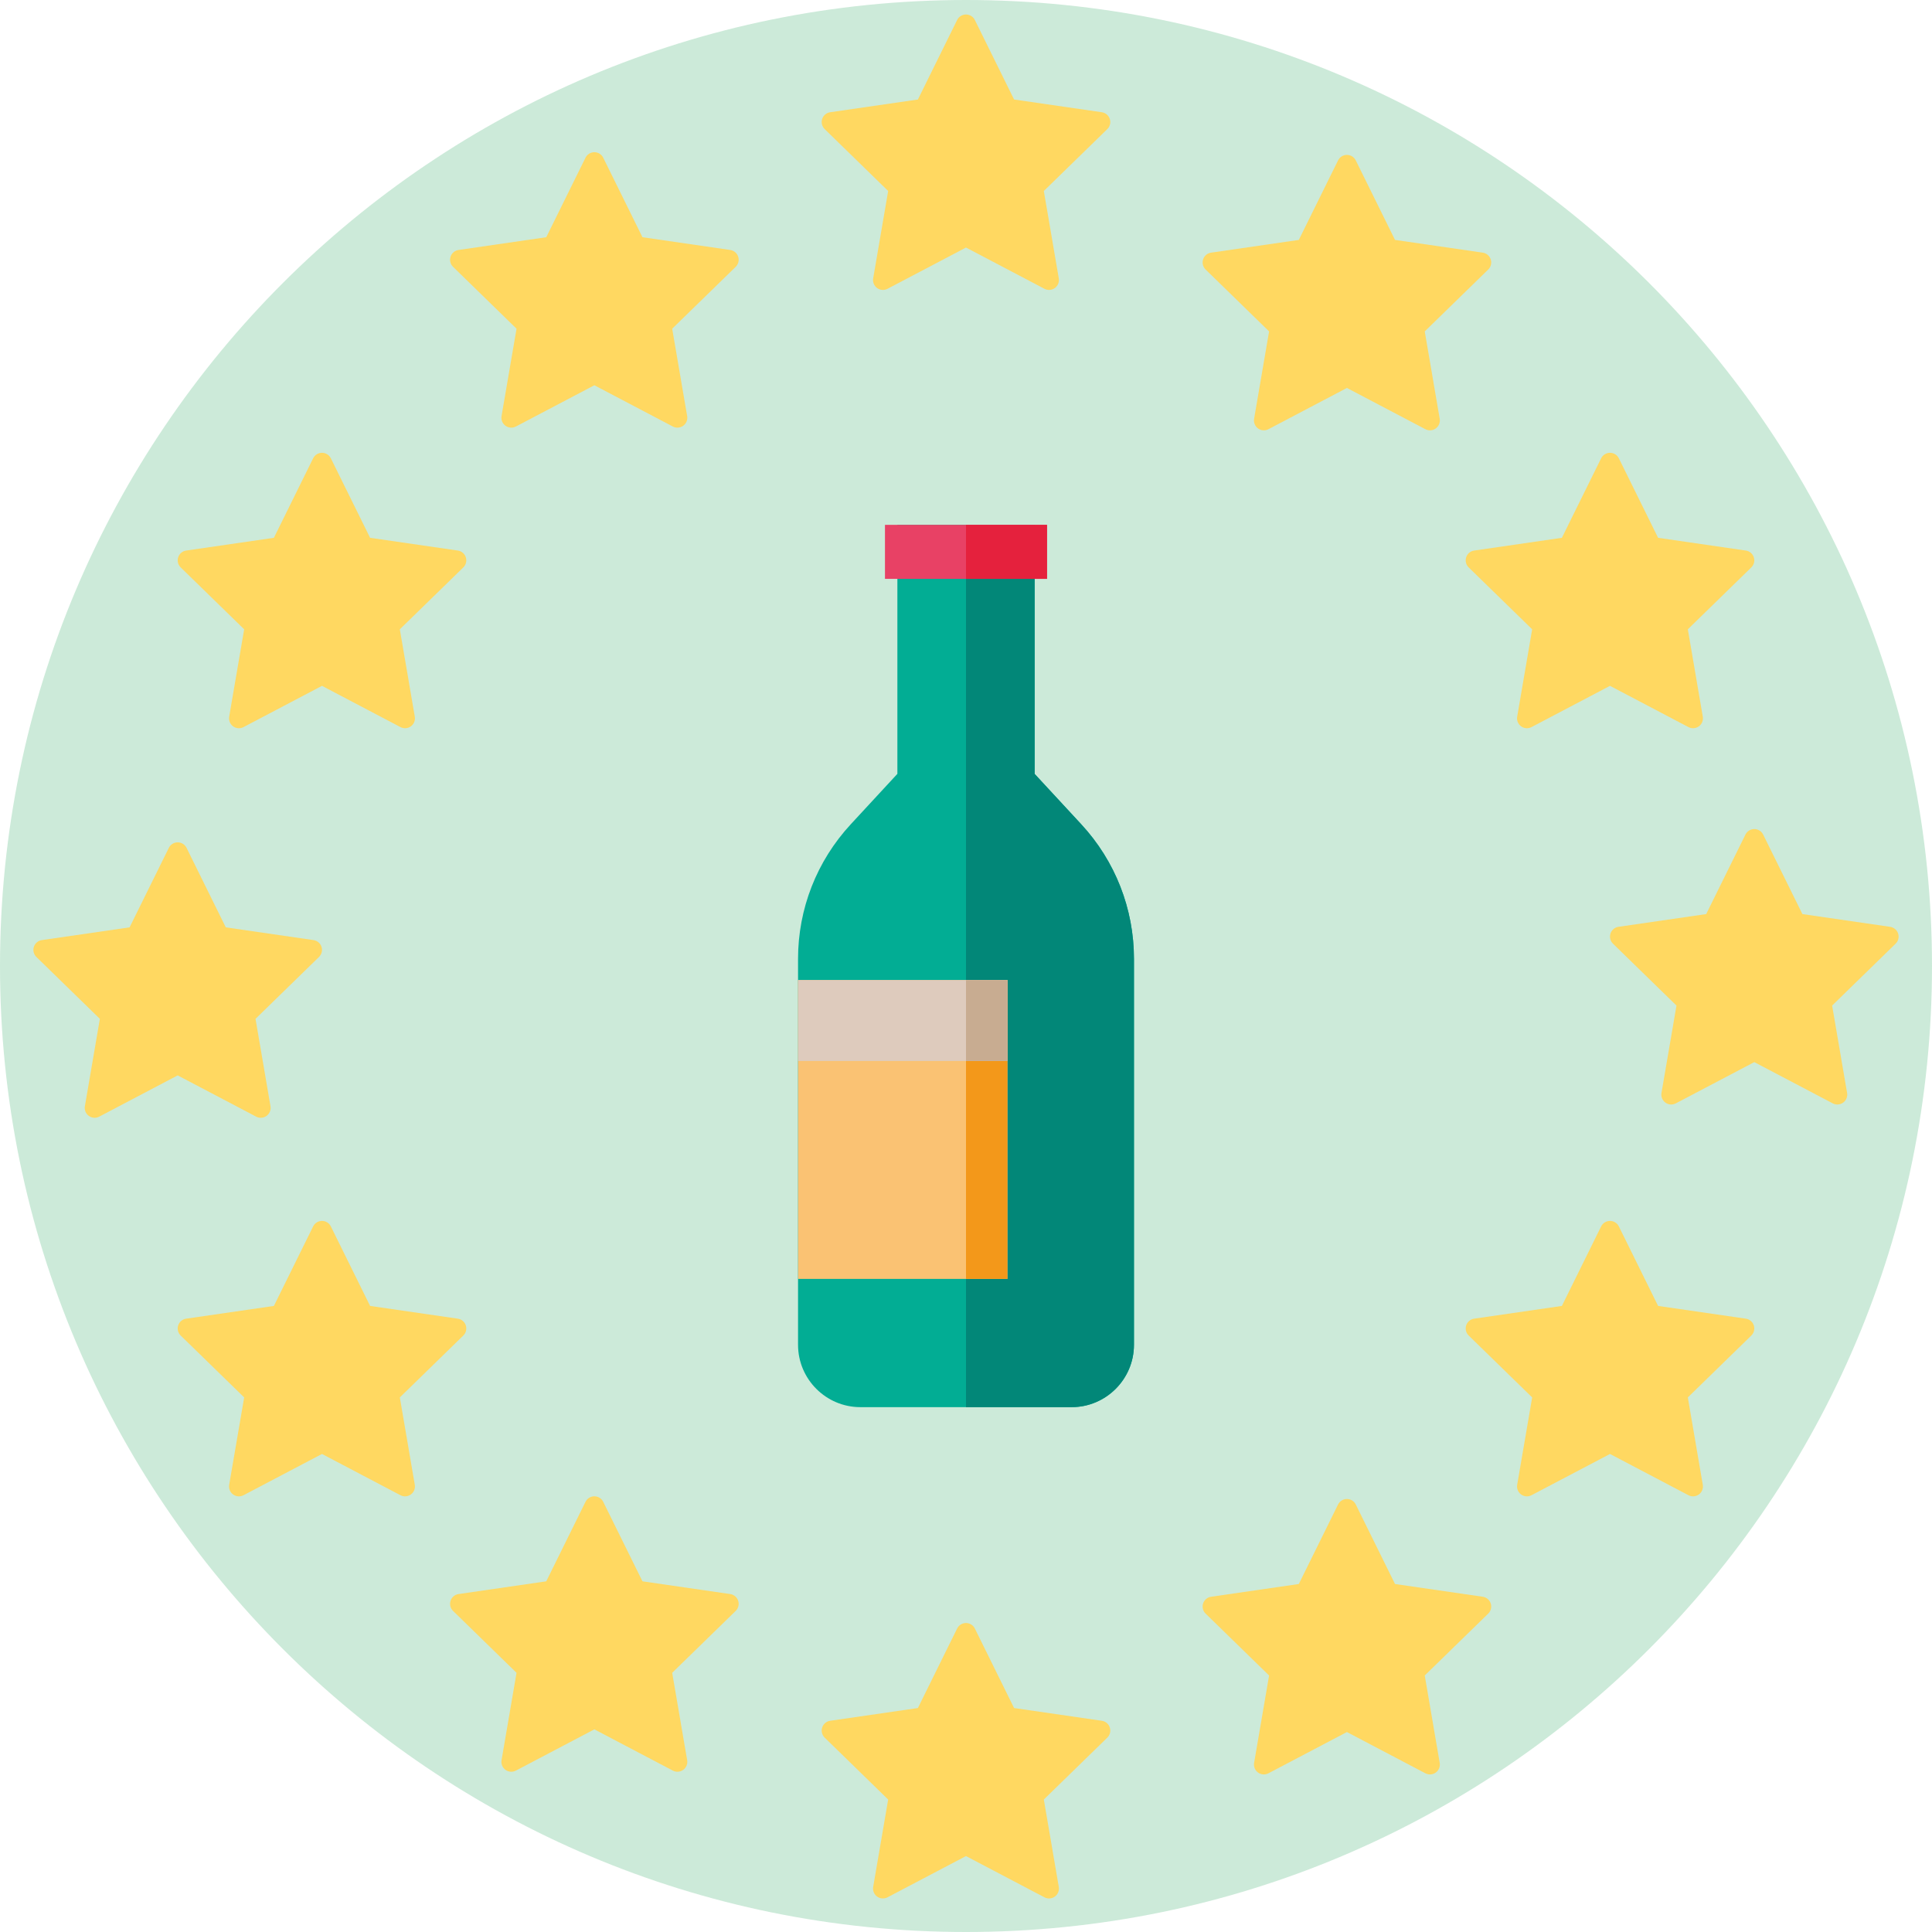
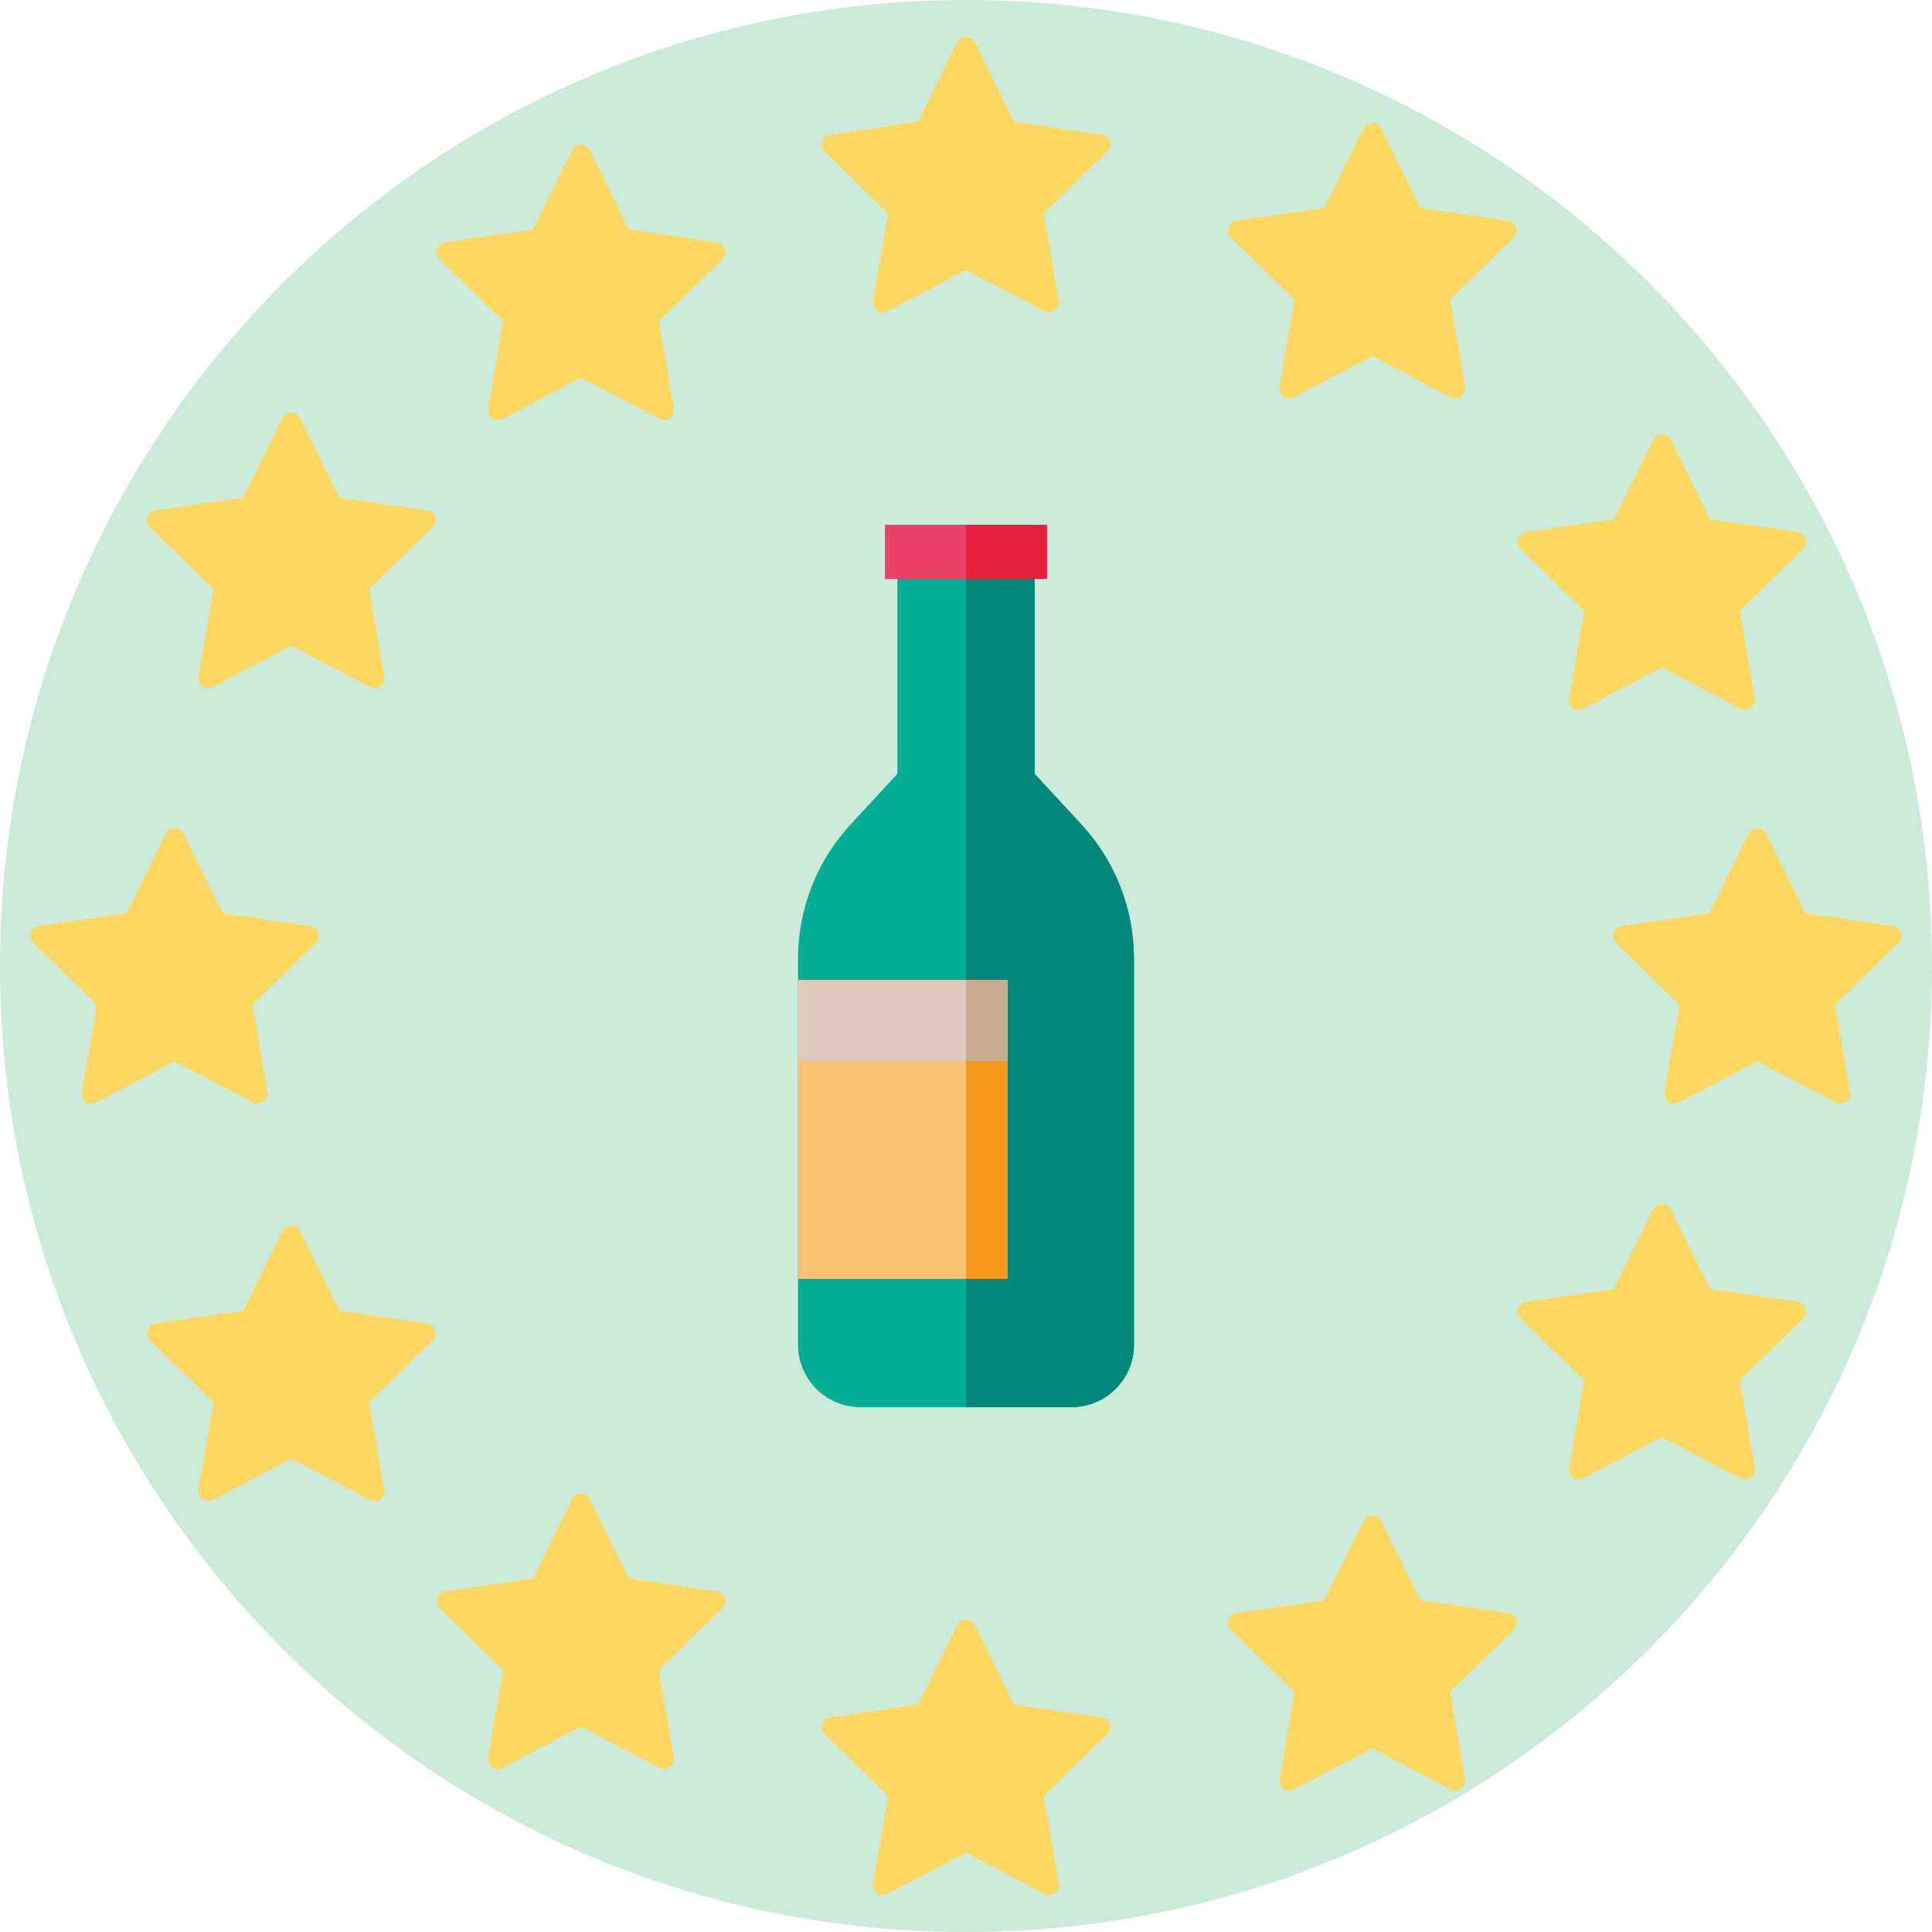
<svg xmlns="http://www.w3.org/2000/svg" id="Warstwa_1" version="1.1" viewBox="0 0 3600 3600">
  <defs>
    <style>
      .st0 {
        fill: #f3981a;
      }

      .st1 {
        fill: #02ad94;
      }

      .st2 {
        display: none;
        fill: none;
        stroke: #000;
        stroke-miterlimit: 10;
        stroke-width: 2px;
      }

      .st2, .st3 {
        isolation: isolate;
        opacity: .2;
      }

      .st4 {
        fill: #c8ac91;
      }

      .st5 {
        fill: #e5213d;
      }

      .st3 {
        fill: #009640;
      }

      .st6 {
        fill: #e84165;
      }

      .st7 {
        fill: #fac273;
      }

      .st8 {
        fill: #ffd861;
      }

      .st9 {
        fill: #028778;
      }

      .st10 {
        fill: #decbbd;
      }
    </style>
  </defs>
  <circle class="st3" cx="1800" cy="1800" r="1800" />
  <circle class="st2" cx="1800" cy="1800" r="1506.2" />
  <g>
    <path class="st1" d="M2112.97,1786.75v719.05c0,64.09-52.14,116.22-116.22,116.22h-393.5c-64.09,0-116.22-52.14-116.22-116.22v-719.05c0-93.28,34.89-182.35,98.24-250.83l86.86-93.95v-463.99h255.8v464.12l86.8,93.81c63.34,68.48,98.24,157.56,98.24,250.83h0Z" />
    <path class="st9" d="M2112.97,1786.75v719.05c0,64.09-52.14,116.22-116.22,116.22h-196.75V977.98h127.93v464.12l86.8,93.81c63.34,68.48,98.24,157.56,98.24,250.83h0Z" />
    <rect class="st7" x="1487.03" y="1826.21" width="390.14" height="556.82" />
    <rect class="st0" x="1800" y="1826.21" width="77.16" height="556.82" />
    <rect class="st10" x="1487.03" y="1826.21" width="390.14" height="150.75" />
    <rect class="st4" x="1800" y="1826.21" width="77.16" height="150.75" />
    <rect class="st6" x="1649.02" y="977.98" width="301.97" height="100.65" />
    <rect class="st5" x="1800" y="977.98" width="150.98" height="100.65" />
  </g>
-   <path class="st8" d="M1961.33,451.04l-16.32-95.15,118.3-115.32c5.02-4.89,6.83-12.22,4.66-18.88-2.16-6.66-7.93-11.52-14.86-12.53l-163.5-23.75-73.12-148.15c-3.1-6.28-9.5-10.26-16.51-10.26s-13.41,3.98-16.51,10.26l-73.12,148.15-163.49,23.75c-6.93,1-12.7,5.86-14.86,12.53s-.36,13.98,4.66,18.88l118.3,115.32-27.93,162.83c-1.18,6.91,1.66,13.89,7.33,18.01,5.67,4.12,13.18,4.66,19.39,1.4l146.22-76.87,146.22,76.87c2.7,1.41,5.64,2.11,8.57,2.11,3.81,0,7.62-1.19,10.82-3.52,5.68-4.12,8.51-11.1,7.33-18.01l-11.62-67.67" />
-   <path class="st8" d="M1268.86,707.66l-16.32-95.15,118.3-115.32c5.02-4.89,6.83-12.22,4.66-18.88-2.16-6.66-7.93-11.52-14.86-12.53l-163.5-23.75-73.12-148.15c-3.1-6.28-9.5-10.26-16.51-10.26s-13.41,3.98-16.51,10.26l-73.12,148.15-163.49,23.75c-6.93,1-12.7,5.86-14.86,12.53s-.36,13.98,4.66,18.88l118.3,115.32-27.93,162.83c-1.18,6.91,1.66,13.89,7.33,18.01s13.18,4.66,19.39,1.4l146.22-76.87,146.22,76.87c2.7,1.41,5.64,2.11,8.57,2.11,3.81,0,7.62-1.19,10.82-3.52,5.68-4.12,8.51-11.1,7.33-18.01l-11.62-67.67" />
-   <path class="st8" d="M1961.33,3448.3l-16.32-95.15,118.3-115.32c5.02-4.89,6.83-12.22,4.66-18.88-2.16-6.66-7.93-11.52-14.86-12.53l-163.5-23.75-73.12-148.15c-3.1-6.28-9.5-10.26-16.51-10.26s-13.41,3.98-16.51,10.26l-73.12,148.15-163.49,23.75c-6.93,1-12.7,5.86-14.86,12.53s-.36,13.98,4.66,18.88l118.3,115.32-27.93,162.83c-1.18,6.91,1.66,13.89,7.33,18.01s13.18,4.66,19.39,1.4l146.22-76.87,146.22,76.87c2.7,1.41,5.64,2.11,8.57,2.11,3.81,0,7.62-1.19,10.82-3.52,5.68-4.12,8.51-11.1,7.33-18.01l-11.62-67.67" />
-   <path class="st8" d="M492.45,1993.62l-16.32-95.15,118.3-115.32c5.02-4.89,6.83-12.22,4.66-18.88s-7.93-11.52-14.86-12.53l-163.5-23.75-73.12-148.15c-3.1-6.28-9.5-10.26-16.51-10.26s-13.41,3.98-16.51,10.26l-73.12,148.15-163.49,23.75c-6.93,1-12.7,5.86-14.86,12.53s-.36,13.98,4.66,18.88l118.3,115.32-27.93,162.83c-1.18,6.91,1.66,13.89,7.33,18.01,5.67,4.12,13.18,4.66,19.39,1.4l146.22-76.87,146.22,76.87c2.7,1.41,5.64,2.11,8.57,2.11,3.81,0,7.62-1.19,10.82-3.52,5.68-4.12,8.51-11.1,7.33-18.01l-11.62-67.67" />
-   <path class="st8" d="M761.34,2699.04l-16.32-95.15,118.3-115.32c5.02-4.89,6.83-12.22,4.66-18.88s-7.93-11.52-14.86-12.53l-163.5-23.75-73.12-148.15c-3.1-6.28-9.5-10.26-16.51-10.26s-13.41,3.98-16.51,10.26l-73.12,148.15-163.49,23.75c-6.93,1-12.7,5.86-14.86,12.53s-.36,13.98,4.66,18.88l118.3,115.32-27.93,162.83c-1.18,6.91,1.66,13.89,7.33,18.01s13.18,4.66,19.39,1.4l146.22-76.87,146.22,76.87c2.7,1.41,5.64,2.11,8.57,2.11,3.81,0,7.62-1.19,10.82-3.52,5.68-4.12,8.51-11.1,7.33-18.01l-11.62-67.67" />
-   <path class="st8" d="M1268.86,3212.18l-16.32-95.15,118.3-115.32c5.02-4.89,6.83-12.22,4.66-18.88s-7.93-11.52-14.86-12.53l-163.5-23.75-73.12-148.15c-3.1-6.28-9.5-10.26-16.51-10.26s-13.41,3.98-16.51,10.26l-73.12,148.15-163.49,23.75c-6.93,1-12.7,5.86-14.86,12.53s-.36,13.98,4.66,18.88l118.3,115.32-27.93,162.83c-1.18,6.91,1.66,13.89,7.33,18.01s13.18,4.66,19.39,1.4l146.22-76.87,146.22,76.87c2.7,1.41,5.64,2.11,8.57,2.11,3.81,0,7.62-1.19,10.82-3.52,5.68-4.12,8.51-11.1,7.33-18.01l-11.62-67.67" />
-   <path class="st8" d="M2671.13,3217.19l-16.32-95.15,118.3-115.32c5.02-4.89,6.83-12.22,4.66-18.88-2.16-6.66-7.93-11.52-14.86-12.53l-163.5-23.75-73.12-148.15c-3.1-6.28-9.5-10.26-16.51-10.26s-13.41,3.98-16.51,10.26l-73.12,148.15-163.49,23.75c-6.93,1-12.7,5.86-14.86,12.53-2.16,6.66-.36,13.98,4.66,18.88l118.3,115.32-27.93,162.83c-1.18,6.91,1.66,13.89,7.33,18.01,5.67,4.12,13.18,4.66,19.39,1.4l146.22-76.87,146.22,76.87c2.7,1.41,5.64,2.11,8.57,2.11,3.81,0,7.62-1.19,10.82-3.52,5.68-4.12,8.51-11.1,7.33-18.01l-11.62-67.67" />
-   <path class="st8" d="M3161.34,2699.04l-16.32-95.15,118.3-115.32c5.02-4.89,6.83-12.22,4.66-18.88-2.16-6.66-7.93-11.52-14.86-12.53l-163.5-23.75-73.12-148.15c-3.1-6.28-9.5-10.26-16.51-10.26s-13.41,3.98-16.51,10.26l-73.12,148.15-163.49,23.75c-6.93,1-12.7,5.86-14.86,12.53s-.36,13.98,4.66,18.88l118.3,115.32-27.93,162.83c-1.18,6.91,1.66,13.89,7.33,18.01,5.67,4.12,13.18,4.66,19.39,1.4l146.22-76.87,146.22,76.87c2.7,1.41,5.64,2.11,8.57,2.11,3.81,0,7.62-1.19,10.82-3.52,5.68-4.12,8.51-11.1,7.33-18.01l-11.62-67.67" />
-   <path class="st8" d="M3430.23,1968.88l-16.32-95.15,118.3-115.32c5.02-4.89,6.83-12.22,4.66-18.88-2.16-6.66-7.93-11.52-14.86-12.53l-163.5-23.75-73.12-148.15c-3.1-6.28-9.5-10.26-16.51-10.26s-13.41,3.98-16.51,10.26l-73.12,148.15-163.49,23.75c-6.93,1-12.7,5.86-14.86,12.53-2.16,6.66-.36,13.98,4.66,18.88l118.3,115.32-27.93,162.83c-1.18,6.91,1.66,13.89,7.33,18.01,5.67,4.12,13.18,4.66,19.39,1.4l146.22-76.87,146.22,76.87c2.7,1.41,5.64,2.11,8.57,2.11,3.81,0,7.62-1.19,10.82-3.52,5.68-4.12,8.51-11.1,7.33-18.01l-11.62-67.67" />
-   <path class="st8" d="M3161.34,1267.76l-16.32-95.15,118.3-115.32c5.02-4.89,6.83-12.22,4.66-18.88-2.16-6.66-7.93-11.52-14.86-12.53l-163.5-23.75-73.12-148.15c-3.1-6.28-9.5-10.26-16.51-10.26s-13.41,3.98-16.51,10.26l-73.12,148.15-163.49,23.75c-6.93,1-12.7,5.86-14.86,12.53s-.36,13.98,4.66,18.88l118.3,115.32-27.93,162.83c-1.18,6.91,1.66,13.89,7.33,18.01,5.67,4.12,13.18,4.66,19.39,1.4l146.22-76.87,146.22,76.87c2.7,1.41,5.64,2.11,8.57,2.11,3.81,0,7.62-1.19,10.82-3.52,5.68-4.12,8.51-11.1,7.33-18.01l-11.62-67.67" />
-   <path class="st8" d="M2671.13,712.67l-16.32-95.15,118.3-115.32c5.02-4.89,6.83-12.22,4.66-18.88-2.16-6.66-7.93-11.52-14.86-12.53l-163.5-23.75-73.12-148.15c-3.1-6.28-9.5-10.26-16.51-10.26s-13.41,3.98-16.51,10.26l-73.12,148.15-163.49,23.75c-6.93,1-12.7,5.86-14.86,12.53-2.16,6.66-.36,13.98,4.66,18.88l118.3,115.32-27.93,162.83c-1.18,6.91,1.66,13.89,7.33,18.01,5.67,4.12,13.18,4.66,19.39,1.4l146.22-76.87,146.22,76.87c2.7,1.41,5.64,2.11,8.57,2.11,3.81,0,7.62-1.19,10.82-3.52,5.68-4.12,8.51-11.1,7.33-18.01l-11.62-67.67" />
-   <path class="st8" d="M761.34,1267.76l-16.32-95.15,118.3-115.32c5.02-4.89,6.83-12.22,4.66-18.88s-7.93-11.52-14.86-12.53l-163.5-23.75-73.12-148.15c-3.1-6.28-9.5-10.26-16.51-10.26s-13.41,3.98-16.51,10.26l-73.12,148.15-163.49,23.75c-6.93,1-12.7,5.86-14.86,12.53s-.36,13.98,4.66,18.88l118.3,115.32-27.93,162.83c-1.18,6.91,1.66,13.89,7.33,18.01,5.67,4.12,13.18,4.66,19.39,1.4l146.22-76.87,146.22,76.87c2.7,1.41,5.64,2.11,8.57,2.11,3.81,0,7.62-1.19,10.82-3.52,5.68-4.12,8.51-11.1,7.33-18.01l-11.62-67.67" />
+   <path class="st8" d="M1961.33,492.88l-16.32-95.15,118.3-115.32c5.02-4.89,6.83-12.22,4.66-18.88-2.16-6.66-7.93-11.52-14.86-12.53l-163.5-23.75-73.12-148.15c-3.1-6.28-9.5-10.26-16.51-10.26s-13.41,3.98-16.51,10.26l-73.12,148.15-163.49,23.75c-6.93,1-12.7,5.86-14.86,12.53s-.36,13.98,4.66,18.88l118.3,115.32-27.93,162.83c-1.18,6.91,1.66,13.89,7.33,18.01,5.67,4.12,13.18,4.66,19.39,1.4l146.22-76.87,146.22,76.87c2.7,1.41,5.64,2.11,8.57,2.11,3.81,0,7.62-1.19,10.82-3.52,5.68-4.12,8.51-11.1,7.33-18.01l-11.62-67.67" />
+   <path class="st8" d="M3435.88,1967.4l-16.32-95.15,118.3-115.32c5.02-4.89,6.83-12.22,4.66-18.88-2.16-6.66-7.93-11.52-14.86-12.53l-163.5-23.75-73.12-148.15c-3.1-6.28-9.5-10.26-16.51-10.26s-13.41,3.98-16.51,10.26l-73.12,148.15-163.49,23.75c-6.93,1-12.7,5.86-14.86,12.53s-.36,13.98,4.66,18.88l118.3,115.32-27.93,162.83c-1.18,6.91,1.66,13.89,7.33,18.01,5.67,4.12,13.18,4.66,19.39,1.4l146.22-76.87,146.22,76.87c2.7,1.41,5.64,2.11,8.57,2.11,3.81,0,7.62-1.19,10.82-3.52,5.68-4.12,8.51-11.1,7.33-18.01l-11.62-67.67" />
+   <path class="st8" d="M1961.36,3441.95l-16.32-95.15,118.3-115.32c5.02-4.89,6.83-12.22,4.66-18.88-2.16-6.66-7.93-11.52-14.86-12.53l-163.5-23.75-73.12-148.15c-3.1-6.28-9.5-10.26-16.51-10.26s-13.41,3.98-16.51,10.26l-73.12,148.15-163.49,23.75c-6.93,1-12.7,5.86-14.86,12.53-2.16,6.67-.36,13.98,4.66,18.88l118.3,115.32-27.93,162.83c-1.18,6.91,1.66,13.89,7.33,18.01,5.67,4.12,13.18,4.66,19.39,1.4l146.22-76.87,146.22,76.87c2.7,1.41,5.64,2.11,8.57,2.11,3.81,0,7.62-1.19,10.82-3.52,5.68-4.12,8.51-11.1,7.33-18.01l-11.62-67.67" />
+   <path class="st8" d="M486.81,1967.43l-16.32-95.15,118.3-115.32c5.02-4.89,6.83-12.22,4.66-18.88-2.16-6.66-7.93-11.52-14.86-12.53l-163.5-23.75-73.12-148.15c-3.1-6.28-9.5-10.26-16.51-10.26s-13.41,3.98-16.51,10.26l-73.12,148.15-163.49,23.75c-6.93,1-12.7,5.86-14.86,12.53-2.16,6.67-.36,13.98,4.66,18.88l118.3,115.32-27.93,162.83c-1.18,6.91,1.66,13.89,7.33,18.01,5.67,4.12,13.18,4.66,19.39,1.4l146.22-76.87,146.22,76.87c2.7,1.41,5.64,2.11,8.57,2.11,3.81,0,7.62-1.19,10.82-3.52,5.68-4.12,8.51-11.1,7.33-18.01l-11.62-67.67" />
+   <path class="st8" d="M704.13,1193.01l-16.32-95.15,118.3-115.32c5.02-4.89,6.83-12.22,4.66-18.88-2.16-6.66-7.93-11.52-14.86-12.53l-163.5-23.75-73.12-148.15c-3.1-6.28-9.5-10.26-16.51-10.26-7.01,0-13.41,3.98-16.51,10.26l-73.12,148.15-163.49,23.75c-6.93,1-12.7,5.86-14.86,12.53-2.16,6.67-.36,13.98,4.66,18.88l118.3,115.32-27.93,162.83c-1.18,6.91,1.66,13.89,7.33,18.01,5.67,4.12,13.18,4.66,19.39,1.4l146.22-76.87,146.22,76.87c2.7,1.41,5.64,2.11,8.57,2.11,3.81,0,7.62-1.19,10.82-3.52,5.68-4.12,8.51-11.1,7.33-18.01l-11.62-67.67" />
+   <path class="st8" d="M2718.38,653.28l-16.32-95.15,118.3-115.32c5.02-4.89,6.83-12.22,4.66-18.88-2.16-6.66-7.93-11.52-14.86-12.53l-163.5-23.75-73.12-148.15c-3.1-6.28-9.5-10.26-16.51-10.26s-13.41,3.98-16.51,10.26l-73.12,148.15-163.49,23.75c-6.93,1-12.7,5.86-14.86,12.53s-.36,13.98,4.66,18.88l118.3,115.32-27.93,162.83c-1.18,6.91,1.66,13.89,7.33,18.01,5.67,4.12,13.18,4.66,19.39,1.4l146.22-76.87,146.22,76.87c2.7,1.41,5.64,2.11,8.57,2.11,3.81,0,7.62-1.19,10.82-3.52,5.68-4.12,8.51-11.1,7.33-18.01l-11.62-67.67" />
+   <path class="st8" d="M3258.11,2667.52l-16.32-95.15,118.3-115.32c5.02-4.89,6.83-12.22,4.66-18.88-2.16-6.66-7.93-11.52-14.86-12.53l-163.5-23.75-73.12-148.15c-3.1-6.28-9.5-10.26-16.51-10.26-7.01,0-13.41,3.98-16.51,10.26l-73.12,148.15-163.49,23.75c-6.93,1-12.7,5.86-14.86,12.53-2.16,6.67-.36,13.98,4.66,18.88l118.3,115.32-27.93,162.83c-1.18,6.91,1.66,13.89,7.33,18.01,5.67,4.12,13.18,4.66,19.39,1.4l146.22-76.87,146.22,76.87c2.7,1.41,5.64,2.11,8.57,2.11,3.81,0,7.62-1.19,10.82-3.52,5.68-4.12,8.51-11.1,7.33-18.01l-11.62-67.67" />
+   <path class="st8" d="M1243.87,3207.26l-16.32-95.15,118.3-115.32c5.02-4.89,6.83-12.22,4.66-18.88-2.16-6.66-7.93-11.52-14.86-12.53l-163.5-23.75-73.12-148.15c-3.1-6.28-9.5-10.26-16.51-10.26s-13.41,3.98-16.51,10.26l-73.12,148.15-163.49,23.75c-6.93,1-12.7,5.86-14.86,12.53-2.16,6.67-.36,13.98,4.66,18.88l118.3,115.32-27.93,162.83c-1.18,6.91,1.66,13.89,7.33,18.01,5.67,4.12,13.18,4.66,19.39,1.4l146.22-76.87,146.22,76.87c2.7,1.41,5.64,2.11,8.57,2.11,3.81,0,7.62-1.19,10.82-3.52,5.68-4.12,8.51-11.1,7.33-18.01l-11.62-67.67" />
+   <path class="st8" d="M1243.96,693.6l-16.32-95.15,118.3-115.32c5.02-4.89,6.83-12.22,4.66-18.88-2.16-6.66-7.93-11.52-14.86-12.53l-163.5-23.75-73.12-148.15c-3.1-6.28-9.5-10.26-16.51-10.26s-13.41,3.98-16.51,10.26l-73.12,148.15-163.49,23.75c-6.93,1-12.7,5.86-14.86,12.53s-.36,13.98,4.66,18.88l118.3,115.32-27.93,162.83c-1.18,6.91,1.66,13.89,7.33,18.01,5.67,4.12,13.18,4.66,19.39,1.4l146.22-76.87,146.22,76.87c2.7,1.41,5.64,2.11,8.57,2.11,3.81,0,7.62-1.19,10.82-3.52,5.68-4.12,8.51-11.1,7.33-18.01l-11.62-67.67" />
+   <path class="st8" d="M3258.21,1233.3l-16.32-95.15,118.3-115.32c5.02-4.89,6.83-12.22,4.66-18.88-2.16-6.66-7.93-11.52-14.86-12.53l-163.5-23.75-73.12-148.15c-3.1-6.28-9.5-10.26-16.51-10.26-7.01,0-13.41,3.98-16.51,10.26l-73.12,148.15-163.49,23.75c-6.93,1-12.7,5.86-14.86,12.53s-.36,13.98,4.66,18.88l118.3,115.32-27.93,162.83c-1.18,6.91,1.66,13.89,7.33,18.01,5.67,4.12,13.18,4.66,19.39,1.4l146.22-76.87,146.22,76.87c2.7,1.41,5.64,2.11,8.57,2.11,3.81,0,7.62-1.19,10.82-3.52,5.68-4.12,8.51-11.1,7.33-18.01l-11.62-67.67" />
+   <path class="st8" d="M2718.51,3247.56l-16.32-95.15,118.3-115.32c5.02-4.89,6.83-12.22,4.66-18.88-2.16-6.66-7.93-11.52-14.86-12.53l-163.5-23.75-73.12-148.15c-3.1-6.28-9.5-10.26-16.51-10.26-7.01,0-13.41,3.98-16.51,10.26l-73.12,148.15-163.49,23.75c-6.93,1-12.7,5.86-14.86,12.53-2.16,6.67-.36,13.98,4.66,18.88l118.3,115.32-27.93,162.83c-1.18,6.91,1.66,13.89,7.33,18.01,5.67,4.12,13.18,4.66,19.39,1.4l146.22-76.87,146.22,76.87c2.7,1.41,5.64,2.11,8.57,2.11,3.81,0,7.62-1.19,10.82-3.52,5.68-4.12,8.51-11.1,7.33-18.01l-11.62-67.67" />
+   <path class="st8" d="M704.26,2707.86l-16.32-95.15,118.3-115.32c5.02-4.89,6.83-12.22,4.66-18.88-2.16-6.66-7.93-11.52-14.86-12.53l-163.5-23.75-73.12-148.15c-3.1-6.28-9.5-10.26-16.51-10.26s-13.41,3.98-16.51,10.26l-73.12,148.15-163.49,23.75c-6.93,1-12.7,5.86-14.86,12.53-2.16,6.67-.36,13.98,4.66,18.88l118.3,115.32-27.93,162.83c-1.18,6.91,1.66,13.89,7.33,18.01,5.67,4.12,13.18,4.66,19.39,1.4l146.22-76.87,146.22,76.87c2.7,1.41,5.64,2.11,8.57,2.11,3.81,0,7.62-1.19,10.82-3.52,5.68-4.12,8.51-11.1,7.33-18.01l-11.62-67.67" />
</svg>
